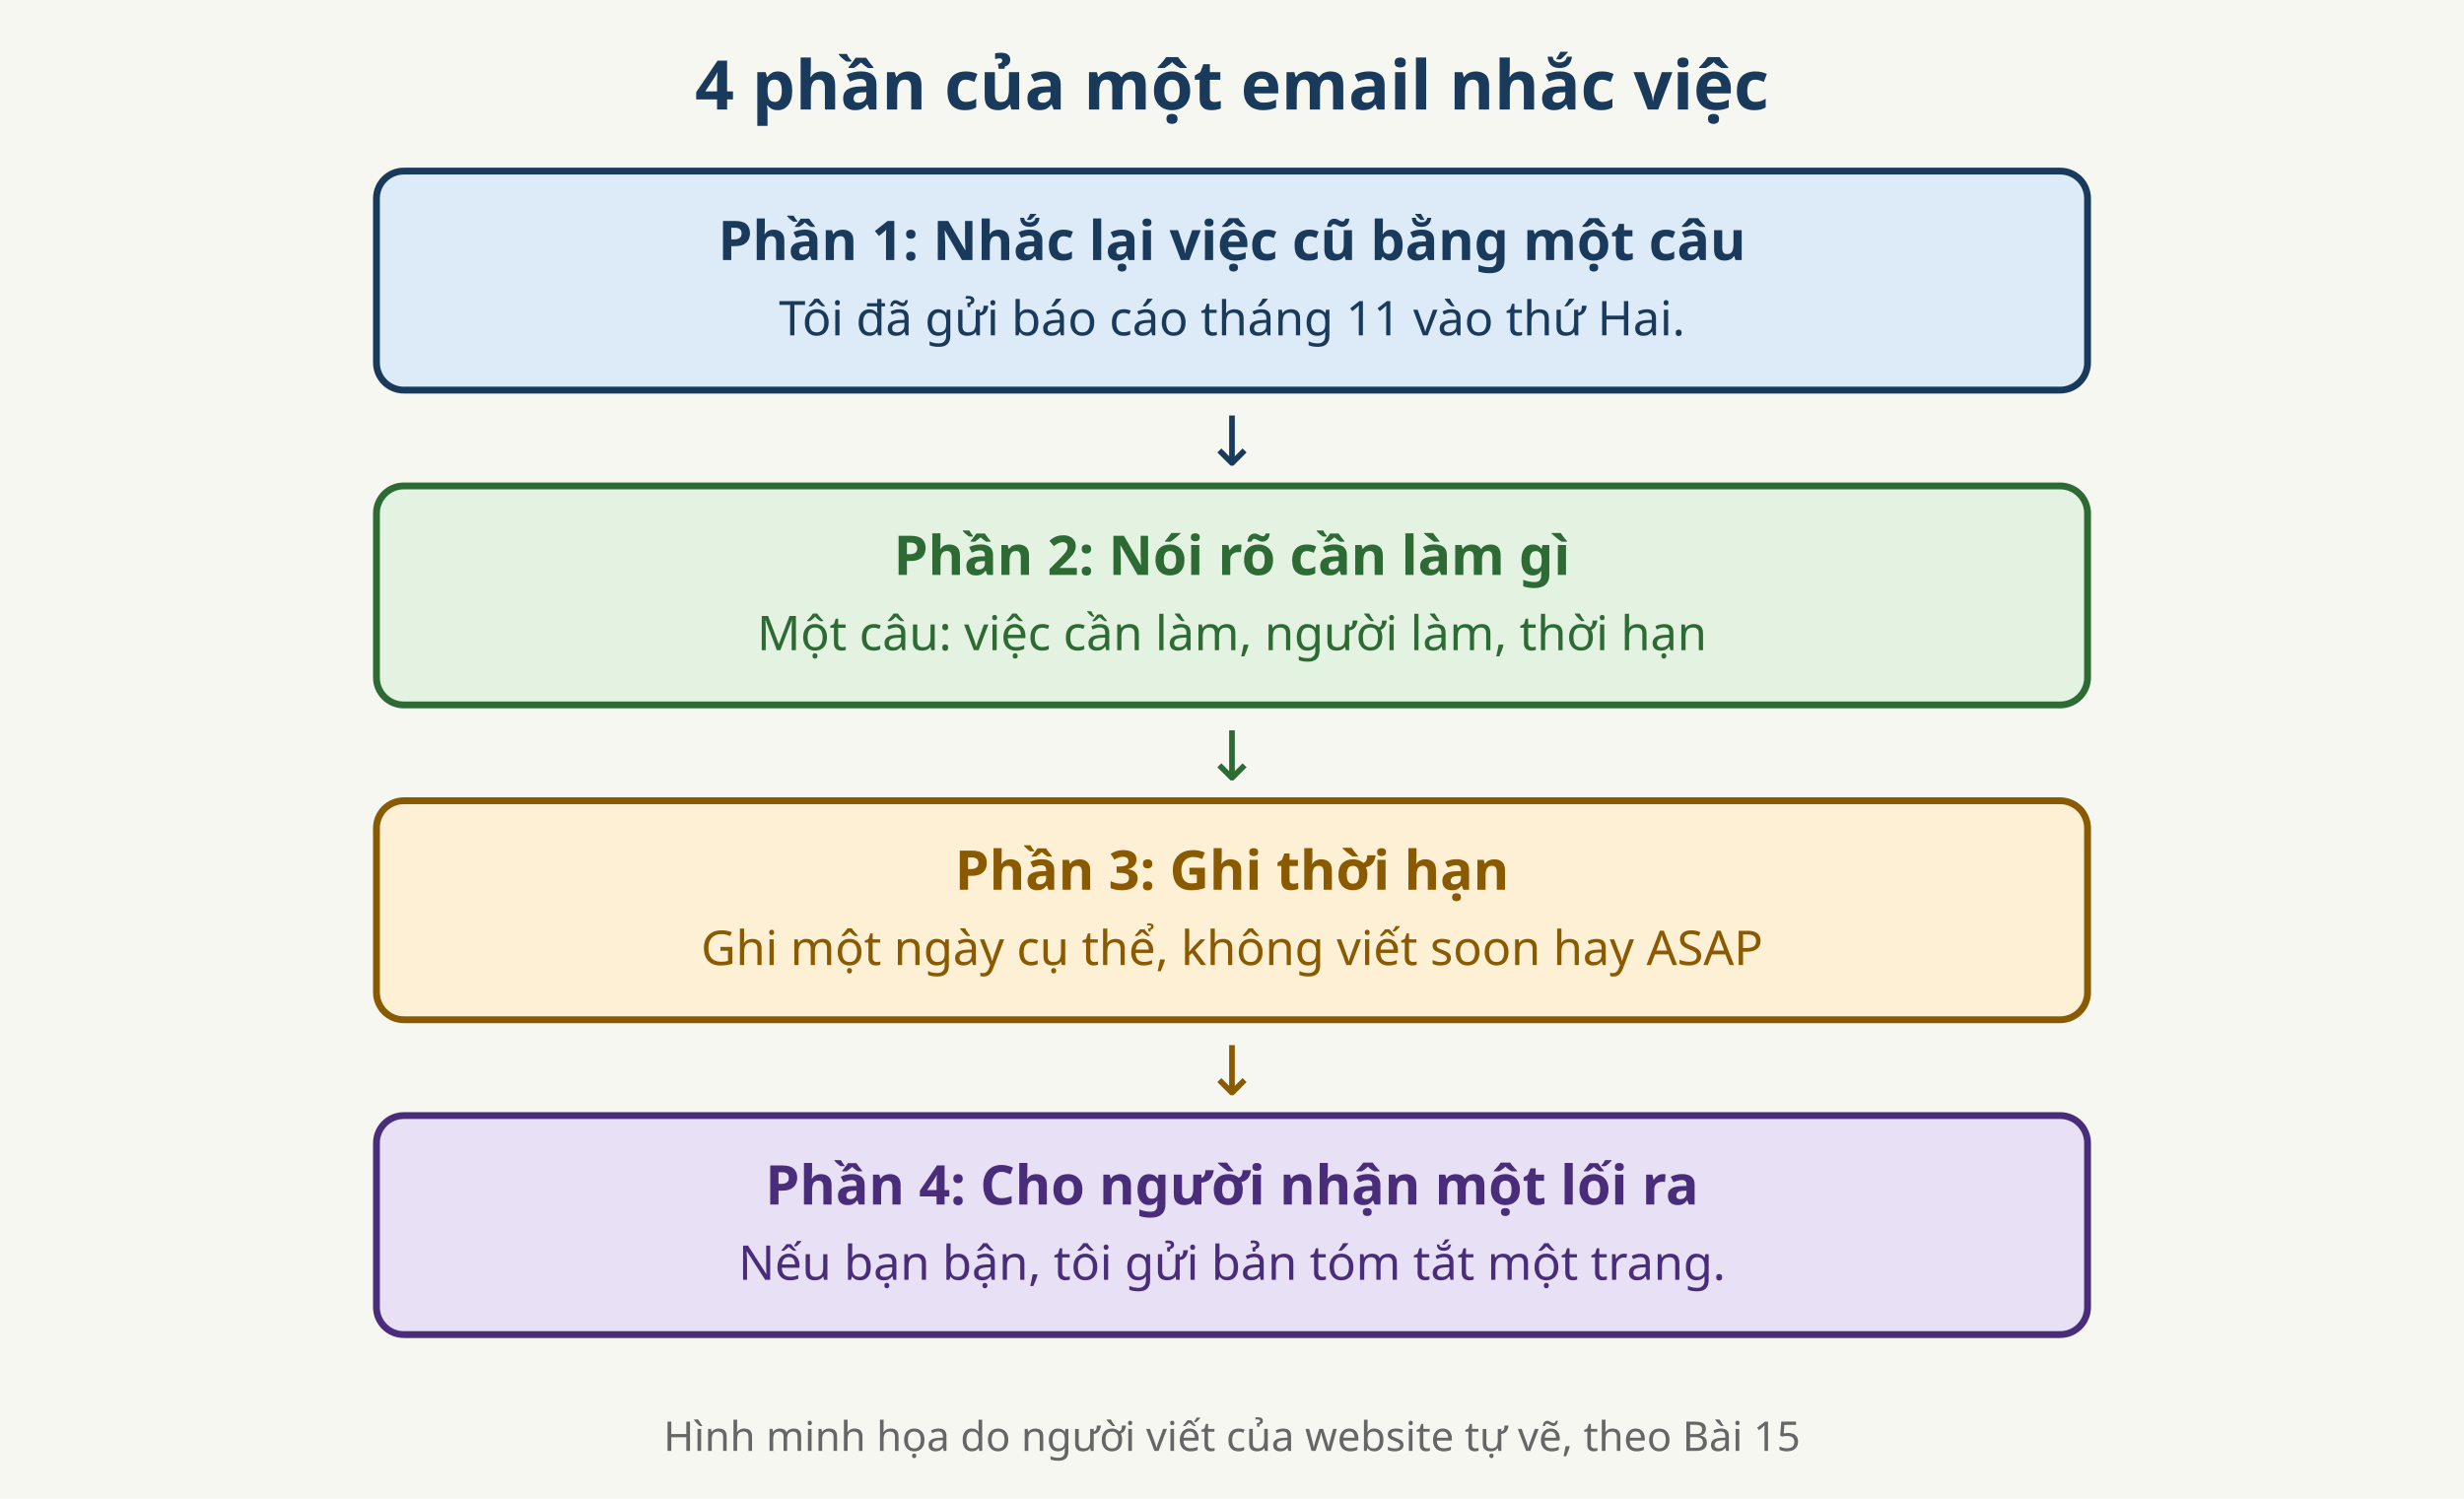
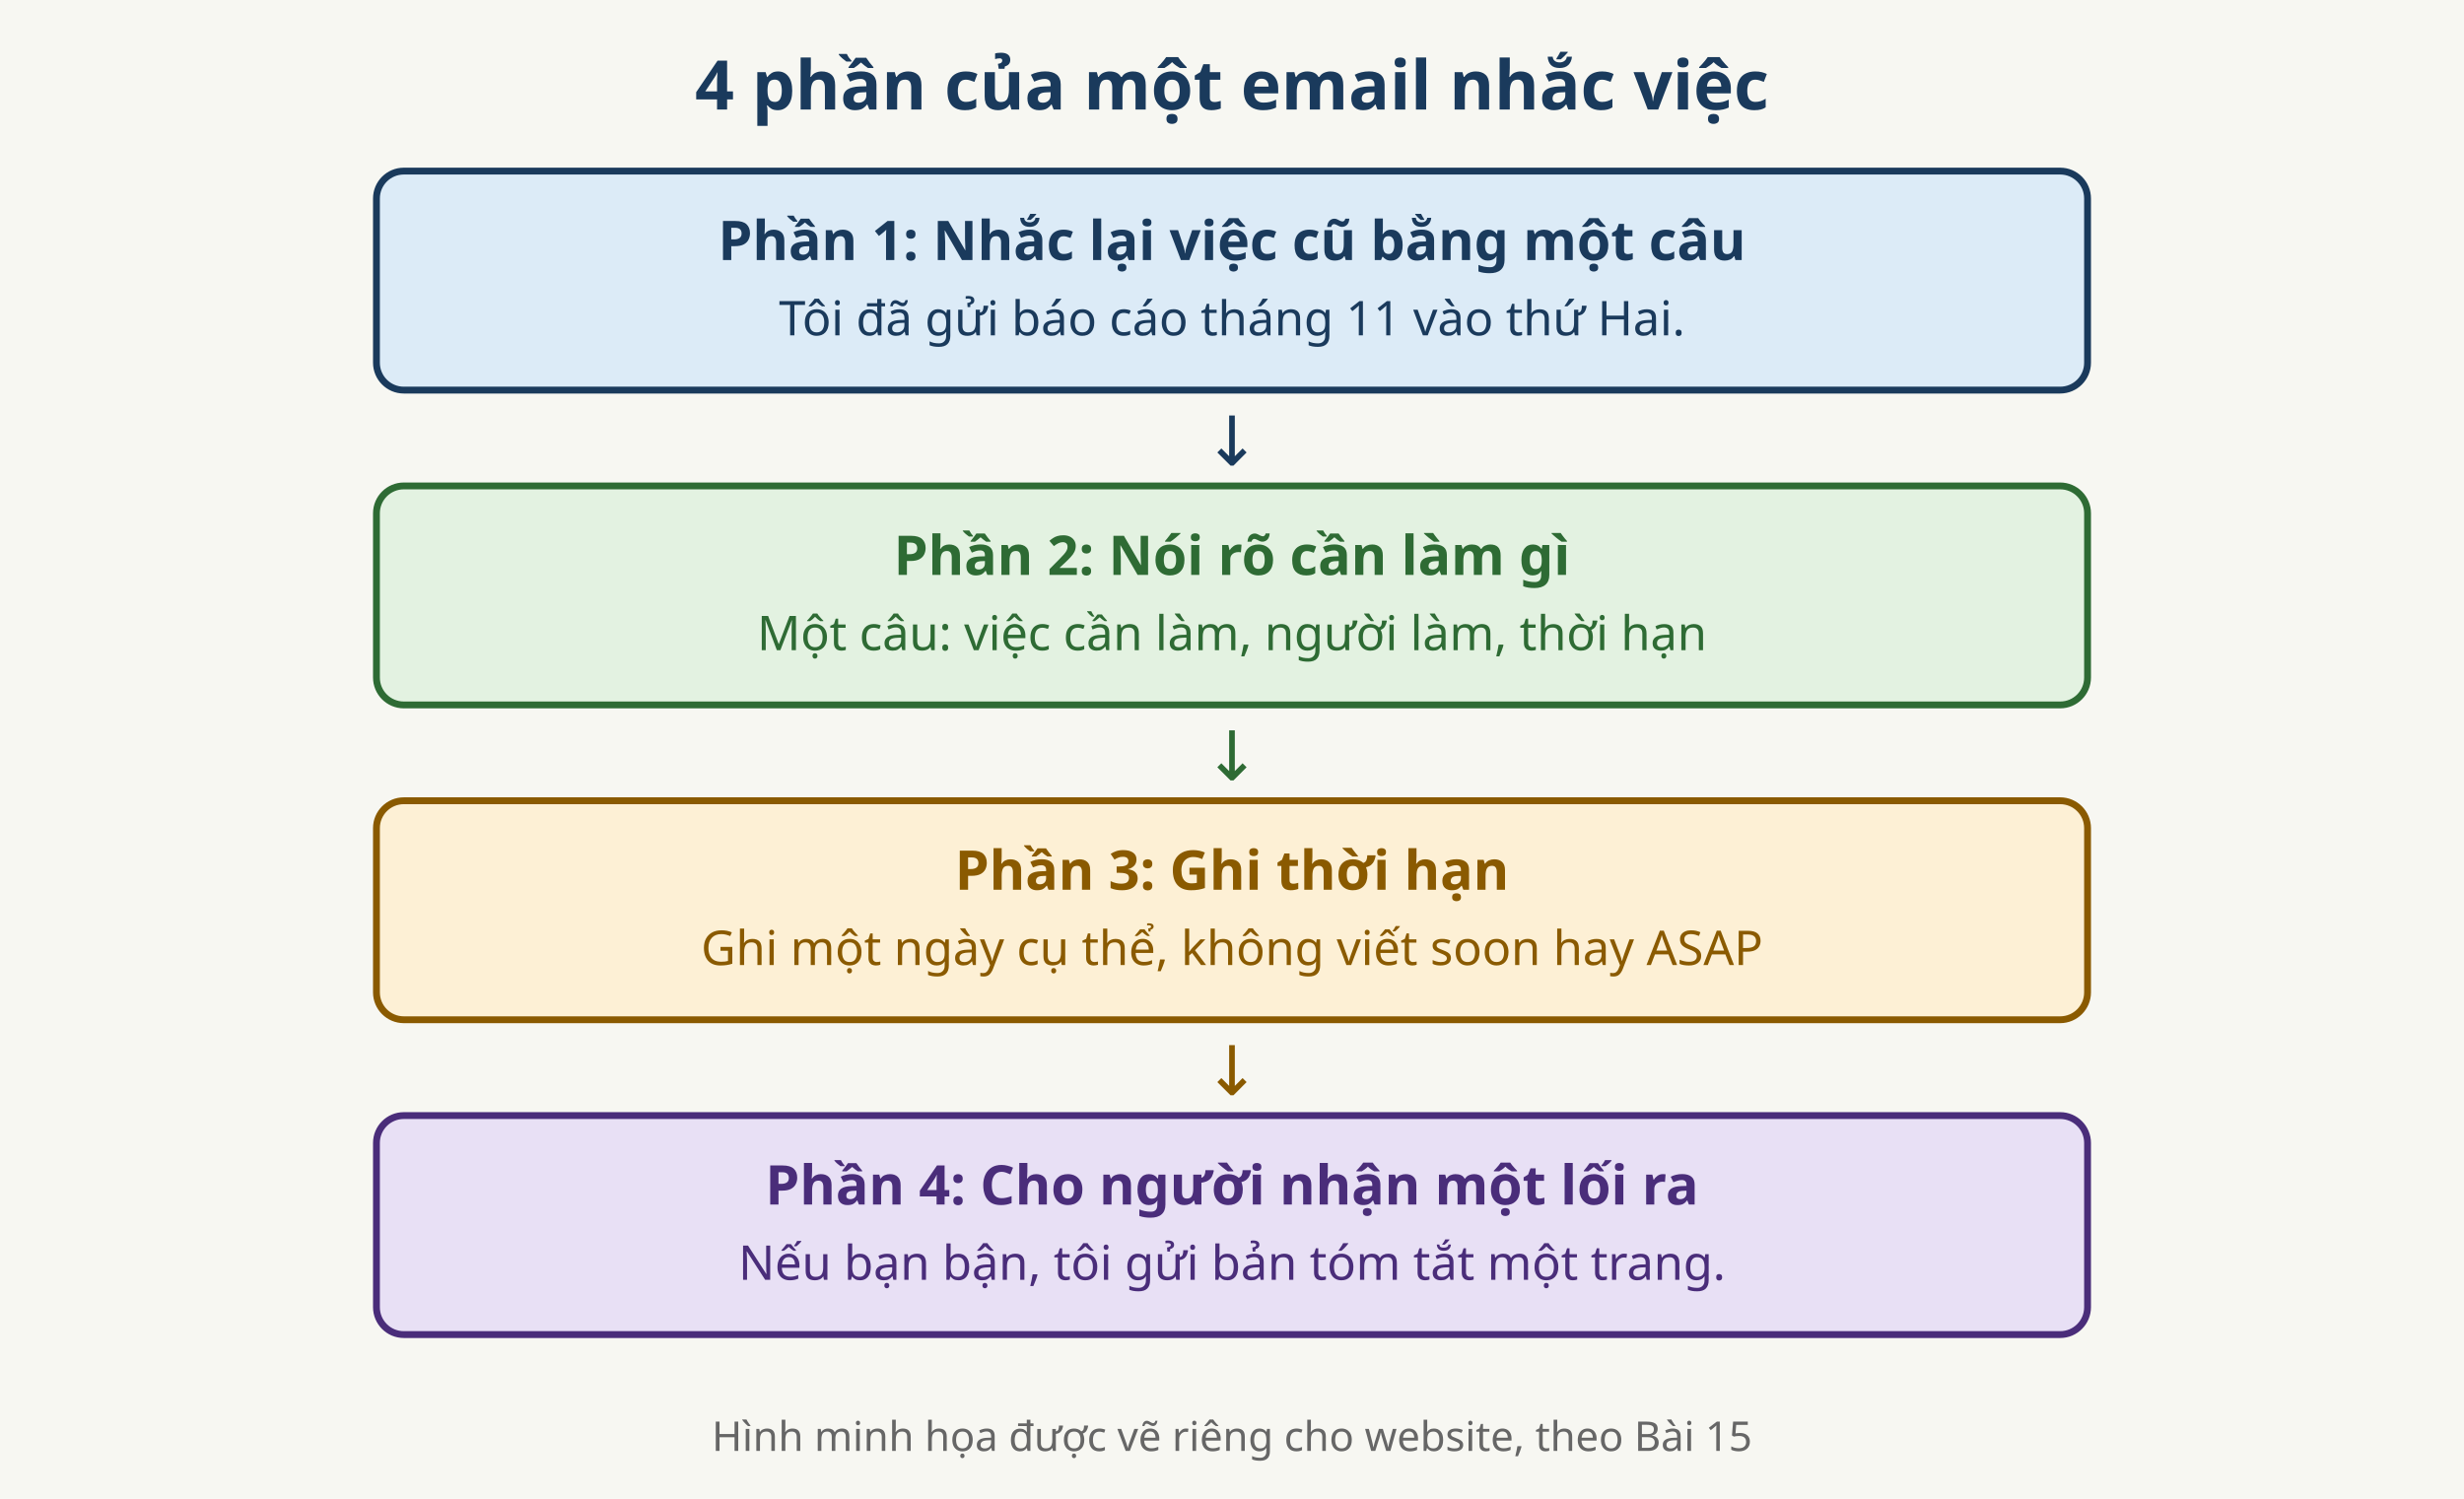
<svg xmlns="http://www.w3.org/2000/svg" width="720" height="438" viewBox="0 0 720 438" role="img" aria-labelledby="title desc">
  <rect width="720" height="438" fill="#f7f7f2" />
  <text x="360" y="32" text-anchor="middle" font-family="sans-serif" font-size="20" font-weight="bold" fill="#1a3a5c">4 phần của một email nhắc việc</text>
  <g font-family="sans-serif">
    <rect x="110" y="50" width="500" height="64" rx="8" fill="#dcebf7" stroke="#1a3a5c" stroke-width="2" />
    <text x="360" y="76" text-anchor="middle" font-size="16" font-weight="bold" fill="#1a3a5c">Phần 1: Nhắc lại việc cũ bằng một câu</text>
    <text x="360" y="98" text-anchor="middle" font-size="14" fill="#1a3a5c">Tôi đã gửi báo cáo tháng 11 vào thứ Hai.</text>
    <text x="360" y="136" text-anchor="middle" font-size="20" fill="#1a3a5c">↓</text>
    <rect x="110" y="142" width="500" height="64" rx="8" fill="#e3f2e1" stroke="#2e6b34" stroke-width="2" />
    <text x="360" y="168" text-anchor="middle" font-size="16" font-weight="bold" fill="#2e6b34">Phần 2: Nói rõ cần làm gì</text>
    <text x="360" y="190" text-anchor="middle" font-size="14" fill="#2e6b34">Một câu: việc cần làm, người làm, thời hạn</text>
    <text x="360" y="228" text-anchor="middle" font-size="20" fill="#2e6b34">↓</text>
    <rect x="110" y="234" width="500" height="64" rx="8" fill="#fdf0d5" stroke="#8a5a00" stroke-width="2" />
    <text x="360" y="260" text-anchor="middle" font-size="16" font-weight="bold" fill="#8a5a00">Phần 3: Ghi thời hạn</text>
    <text x="360" y="282" text-anchor="middle" font-size="14" fill="#8a5a00">Ghi một ngày cụ thể, không viết soon hay ASAP</text>
    <text x="360" y="320" text-anchor="middle" font-size="20" fill="#8a5a00">↓</text>
    <rect x="110" y="326" width="500" height="64" rx="8" fill="#e8e0f5" stroke="#4a2d7a" stroke-width="2" />
    <text x="360" y="352" text-anchor="middle" font-size="16" font-weight="bold" fill="#4a2d7a">Phần 4: Cho người nhận một lối ra</text>
    <text x="360" y="374" text-anchor="middle" font-size="14" fill="#4a2d7a">Nếu bạn bận, tôi gửi bản tóm tắt một trang.</text>
  </g>
-   <text x="360" y="424" text-anchor="middle" font-family="sans-serif" font-size="12" fill="#666">Hình minh họa do người viết của website tự vẽ, theo Bài 15</text>
+   <text x="360" y="424" text-anchor="middle" font-family="sans-serif" font-size="12" fill="#666">Hình minh họa được vẽ riêng cho website, theo Bài 15</text>
</svg>
